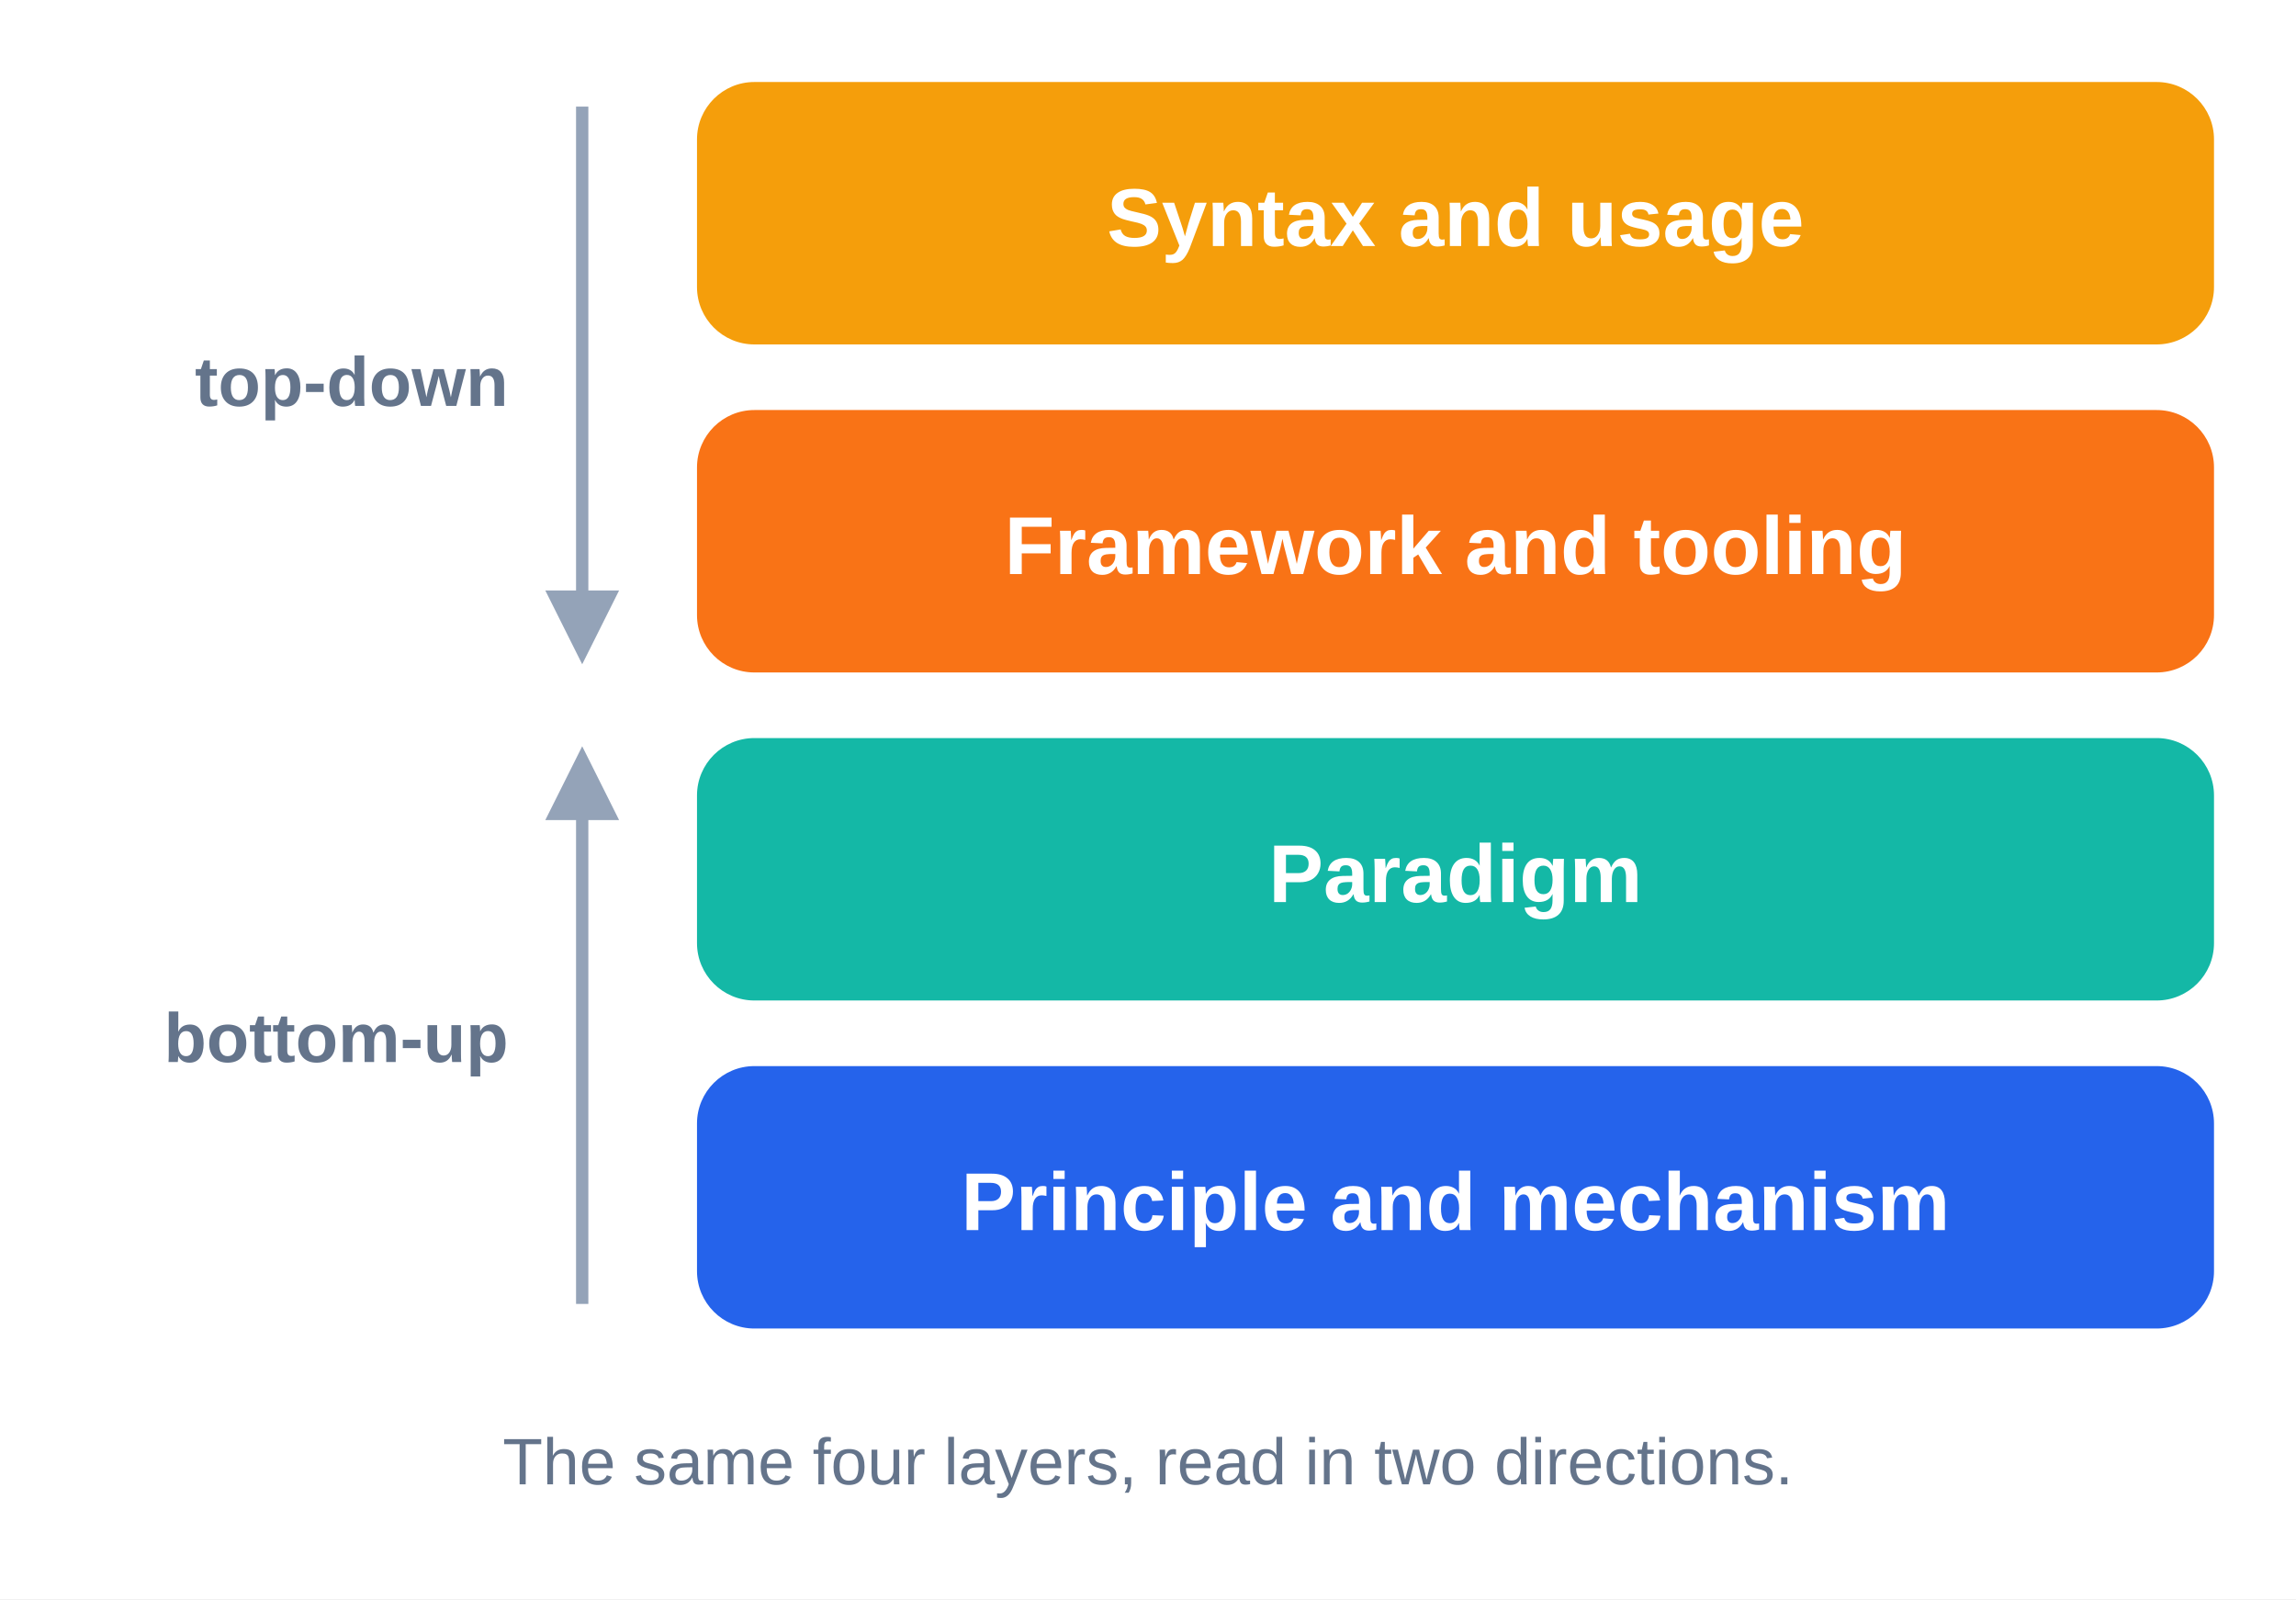
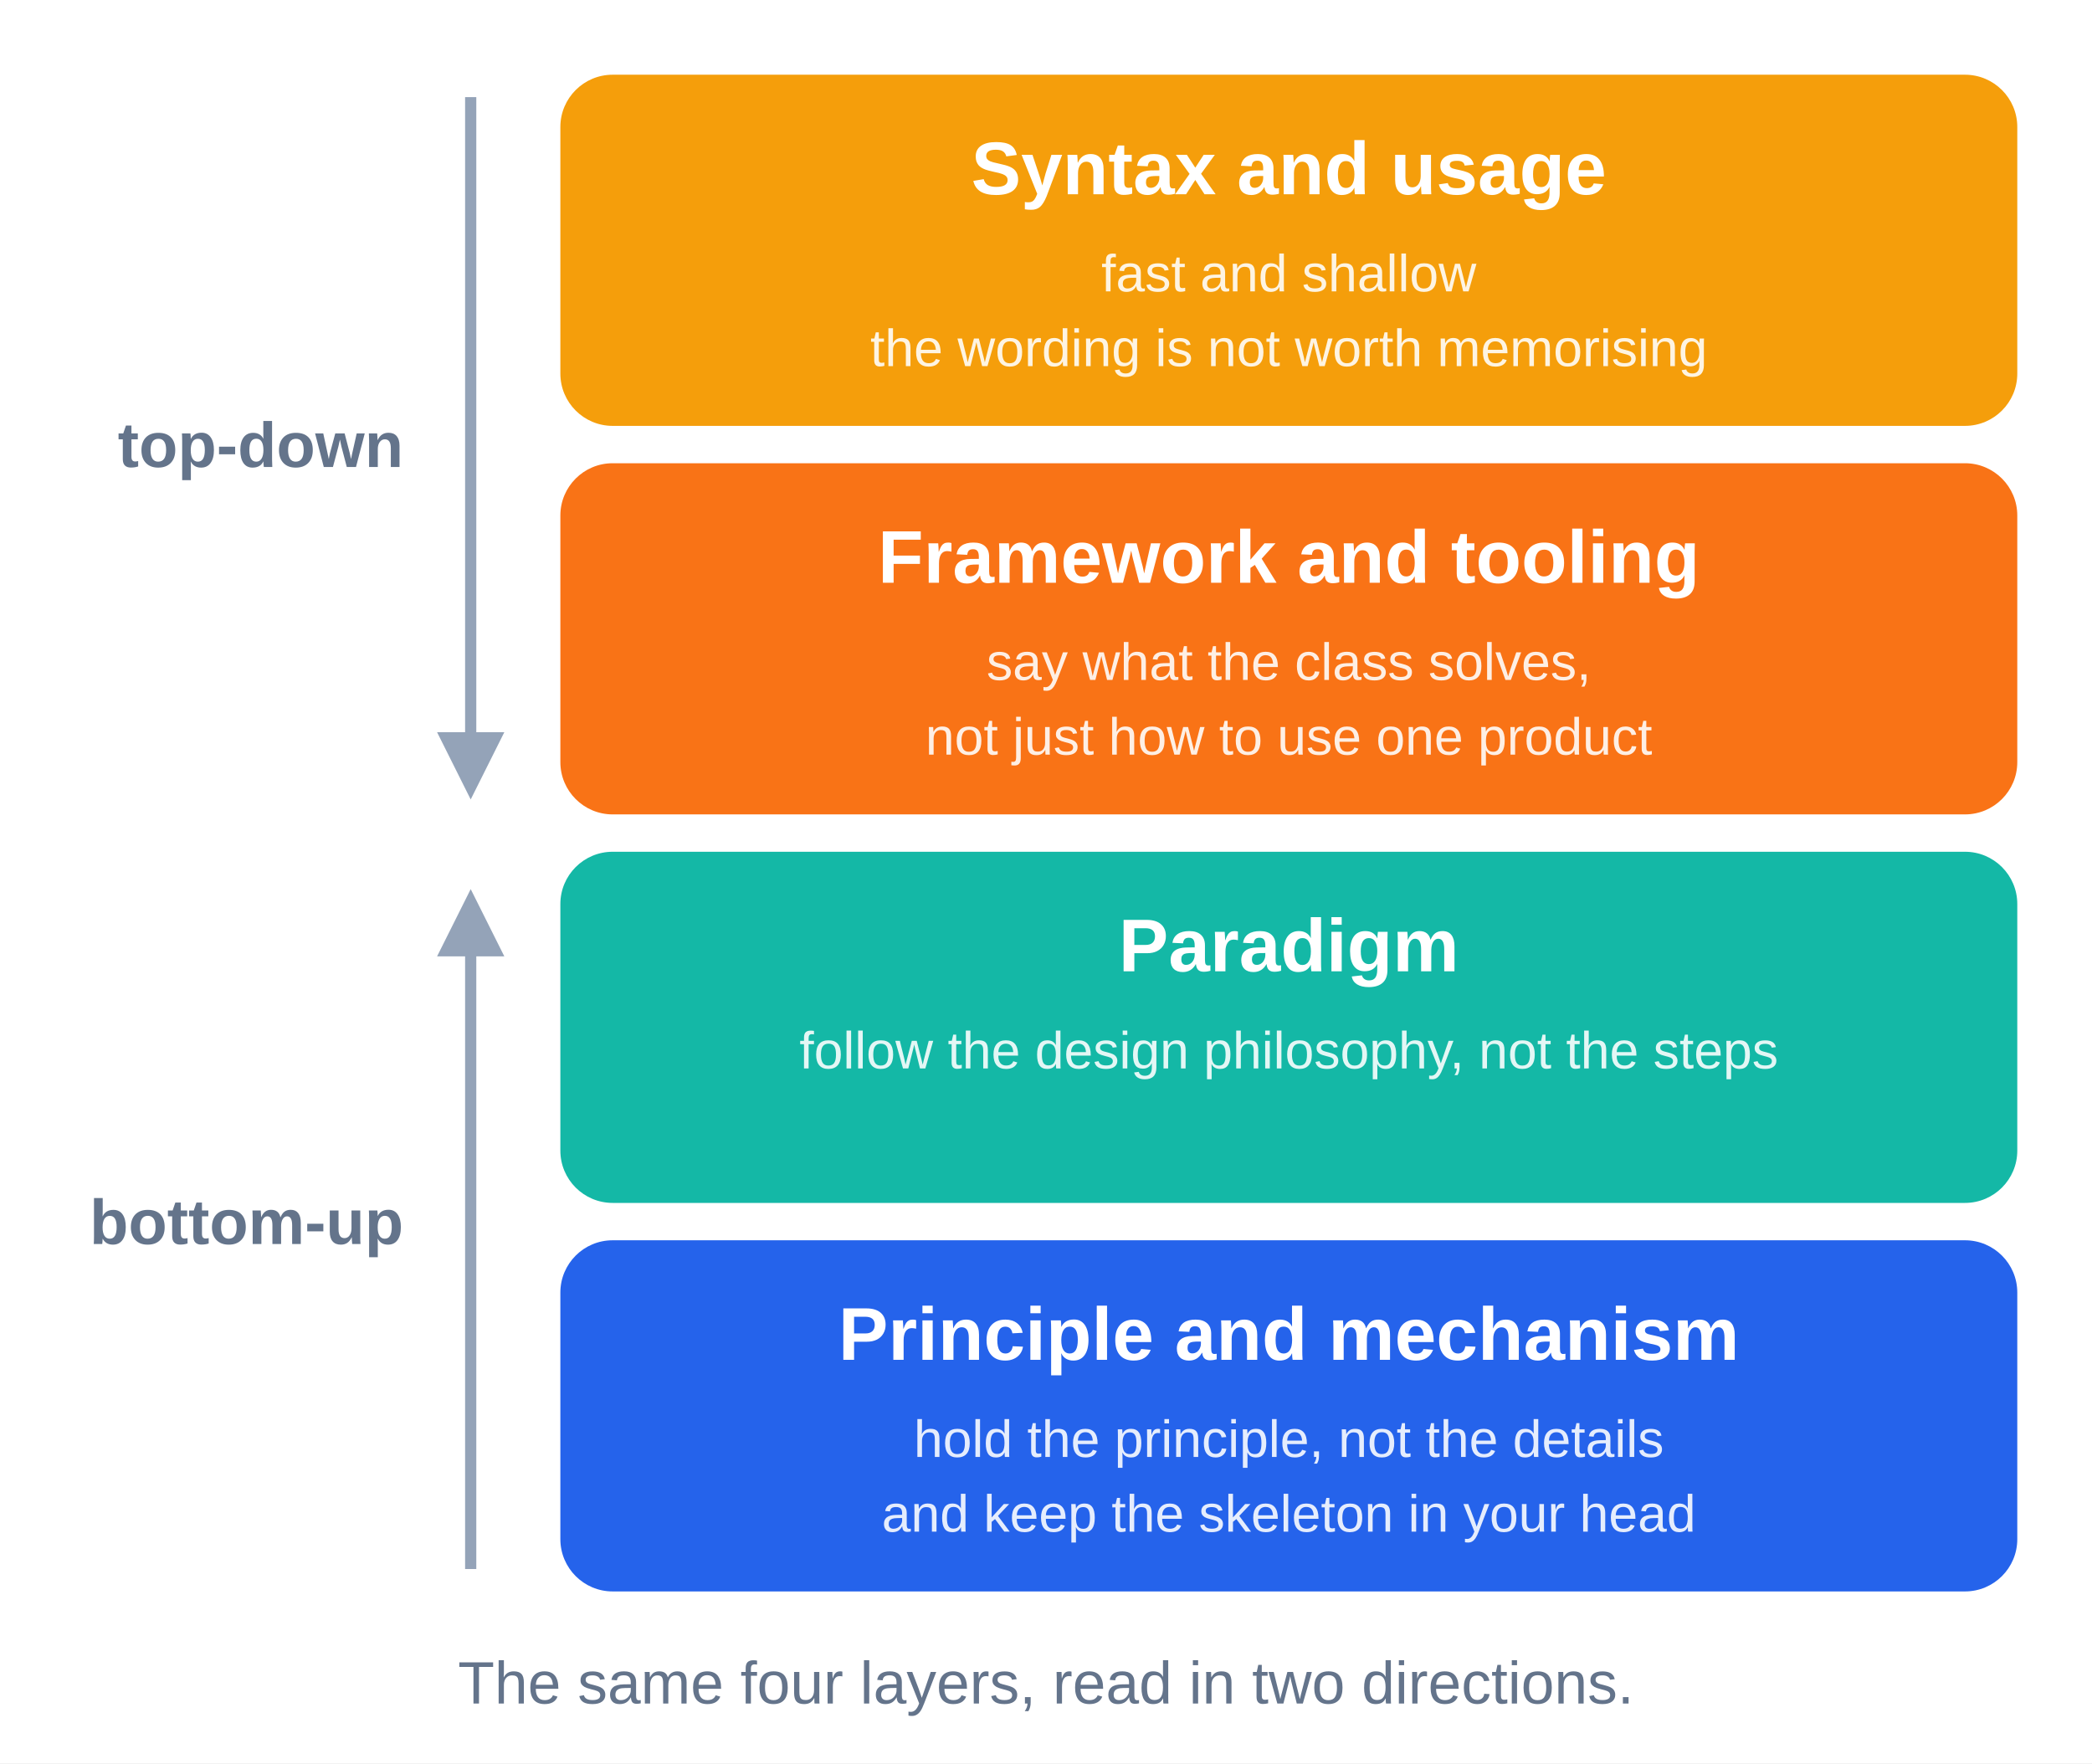
- <svg xmlns="http://www.w3.org/2000/svg" viewBox="0 0 560 390" width="560" height="390" role="img" aria-labelledby="ldTitle">
-   <rect width="560" height="390" fill="#ffffff" />
+ <svg xmlns="http://www.w3.org/2000/svg" viewBox="0 0 560 472" width="560" height="472" role="img" aria-labelledby="ldTitle">
+   <rect width="560" height="472" fill="#ffffff" />
  <g font-family="ui-sans-serif, -apple-system, 'Helvetica Neue', Arial, sans-serif" text-anchor="middle">
-     <rect x="170" y="20" width="370" height="64" rx="14" fill="#f59e0b" />
-     <text x="355" y="60" font-size="20" font-weight="700" fill="#ffffff">Syntax and usage</text>
-     <rect x="170" y="100" width="370" height="64" rx="14" fill="#f97316" />
-     <text x="355" y="140" font-size="20" font-weight="700" fill="#ffffff">Framework and tooling</text>
-     <rect x="170" y="180" width="370" height="64" rx="14" fill="#14b8a6" />
-     <text x="355" y="220" font-size="20" font-weight="700" fill="#ffffff">Paradigm</text>
-     <rect x="170" y="260" width="370" height="64" rx="14" fill="#2563eb" />
-     <text x="355" y="300" font-size="20" font-weight="700" fill="#ffffff">Principle and mechanism</text>
-     <line x1="142" y1="26" x2="142" y2="146" stroke="#94a3b8" stroke-width="3" />
-     <polygon points="142,162 133,144 151,144" fill="#94a3b8" />
-     <text x="124" y="99" font-size="17" font-weight="600" fill="#64748b" text-anchor="end">top-down</text>
-     <line x1="142" y1="318" x2="142" y2="198" stroke="#94a3b8" stroke-width="3" />
-     <polygon points="142,182 133,200 151,200" fill="#94a3b8" />
-     <text x="124" y="259" font-size="17" font-weight="600" fill="#64748b" text-anchor="end">bottom-up</text>
-     <text x="280" y="362" font-size="16" fill="#64748b">The same four layers, read in two directions.</text>
+     <rect x="150" y="20" width="390" height="94" rx="14" fill="#f59e0b" />
+     <text x="345" y="52" font-size="20" font-weight="700" fill="#ffffff">Syntax and usage</text>
+     <text x="345" y="78" font-size="14" fill="#ffffff" opacity="0.88">fast and shallow</text>
+     <text x="345" y="98" font-size="14" fill="#ffffff" opacity="0.88">the wording is not worth memorising</text>
+     <rect x="150" y="124" width="390" height="94" rx="14" fill="#f97316" />
+     <text x="345" y="156" font-size="20" font-weight="700" fill="#ffffff">Framework and tooling</text>
+     <text x="345" y="182" font-size="14" fill="#ffffff" opacity="0.88">say what the class solves,</text>
+     <text x="345" y="202" font-size="14" fill="#ffffff" opacity="0.88">not just how to use one product</text>
+     <rect x="150" y="228" width="390" height="94" rx="14" fill="#14b8a6" />
+     <text x="345" y="260" font-size="20" font-weight="700" fill="#ffffff">Paradigm</text>
+     <text x="345" y="286" font-size="14" fill="#ffffff" opacity="0.88">follow the design philosophy, not the steps</text>
+     <rect x="150" y="332" width="390" height="94" rx="14" fill="#2563eb" />
+     <text x="345" y="364" font-size="20" font-weight="700" fill="#ffffff">Principle and mechanism</text>
+     <text x="345" y="390" font-size="14" fill="#ffffff" opacity="0.88">hold the principle, not the details</text>
+     <text x="345" y="410" font-size="14" fill="#ffffff" opacity="0.88">and keep the skeleton in your head</text>
+     <line x1="126" y1="26" x2="126" y2="198" stroke="#94a3b8" stroke-width="3" />
+     <polygon points="126,214 117,196 135,196" fill="#94a3b8" />
+     <text x="108" y="125" font-size="17" font-weight="600" fill="#64748b" text-anchor="end">top-down</text>
+     <line x1="126" y1="420" x2="126" y2="254" stroke="#94a3b8" stroke-width="3" />
+     <polygon points="126,238 117,256 135,256" fill="#94a3b8" />
+     <text x="108" y="333" font-size="17" font-weight="600" fill="#64748b" text-anchor="end">bottom-up</text>
+     <text x="280" y="456" font-size="16" fill="#64748b">The same four layers, read in two directions.</text>
  </g>
</svg>
